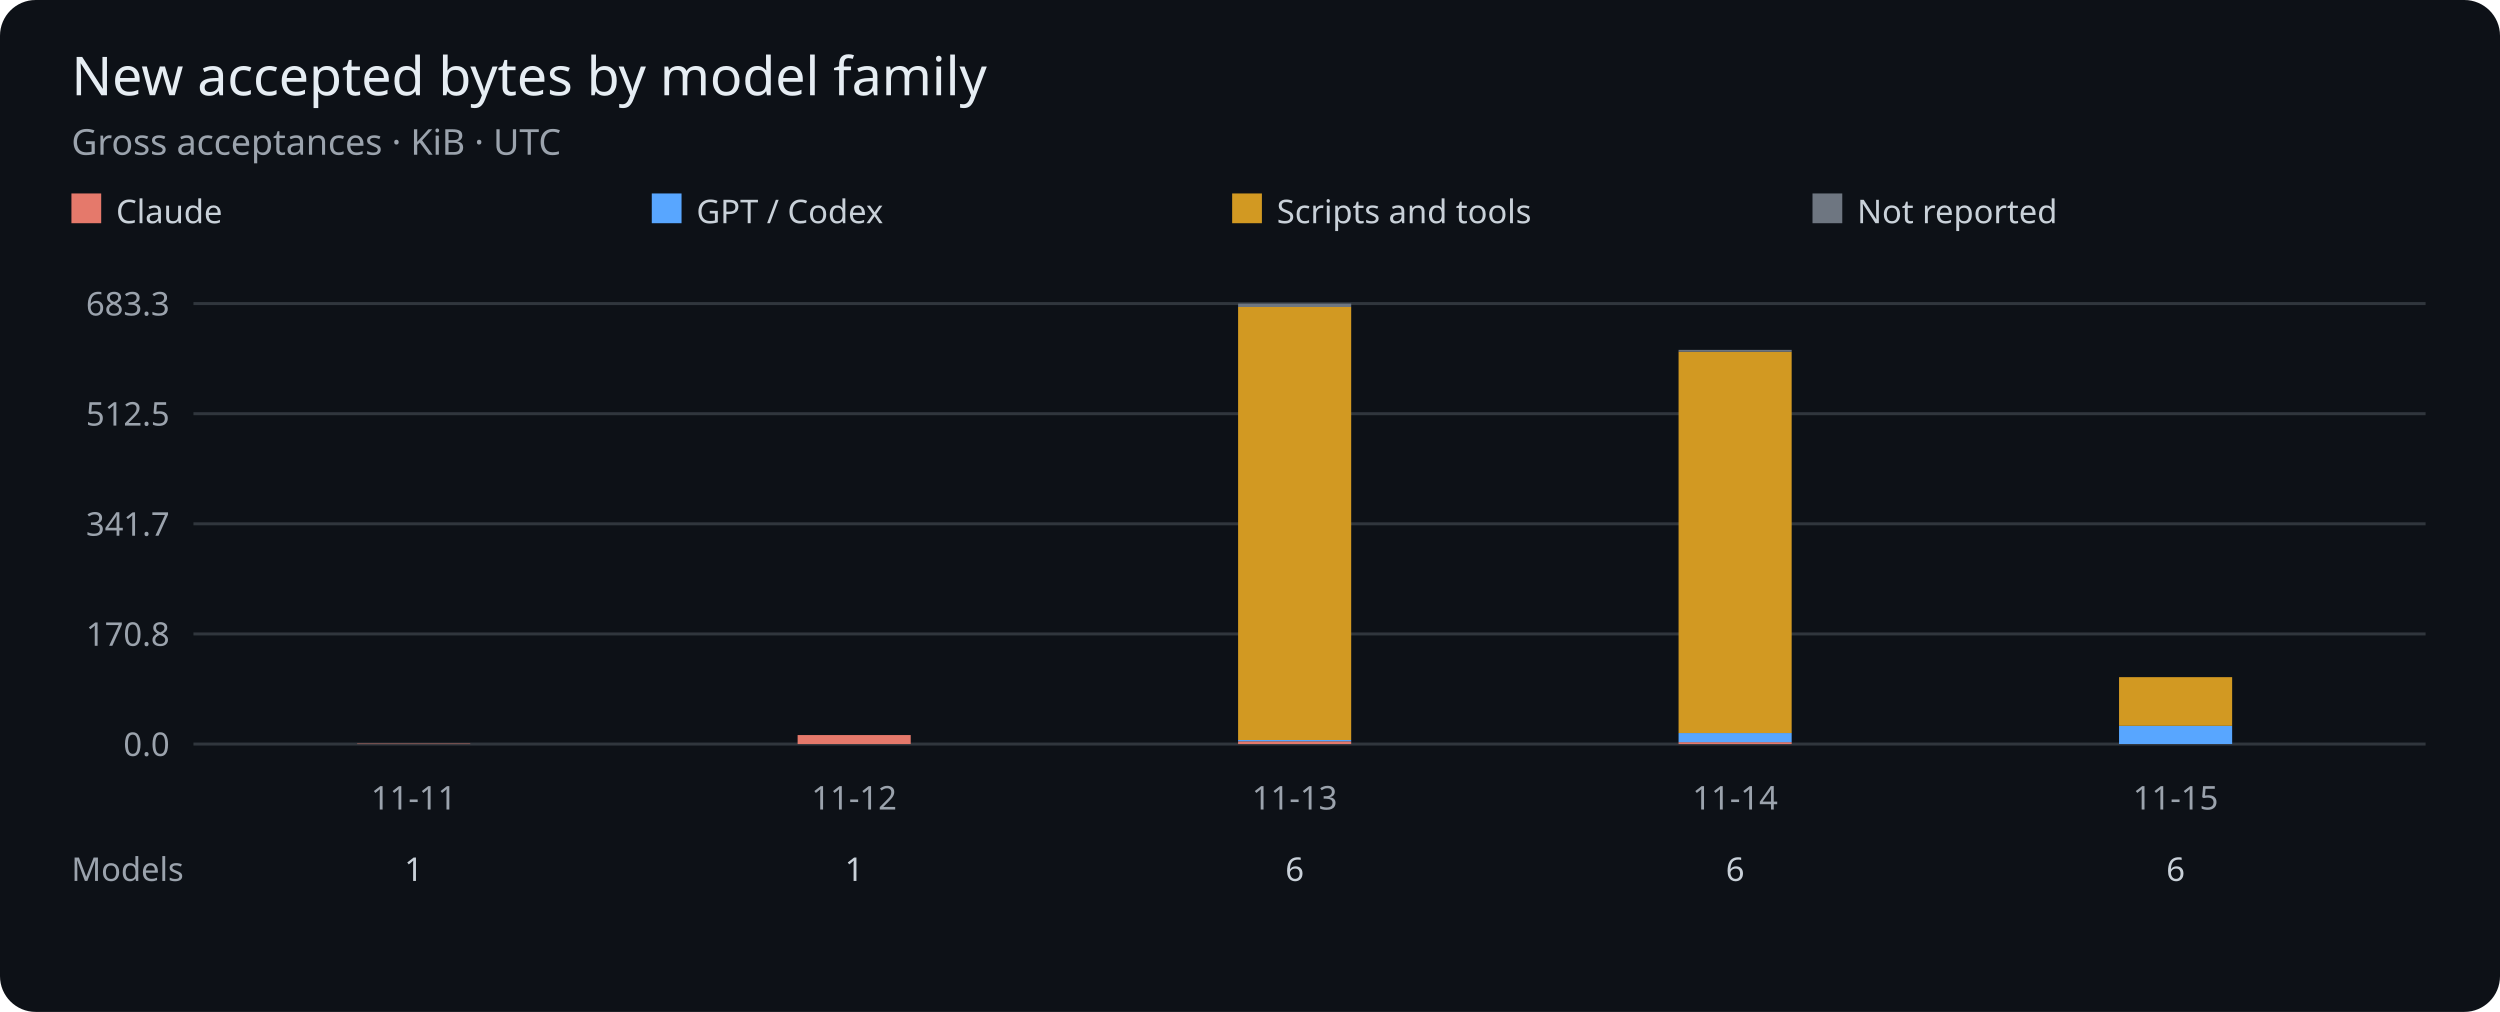
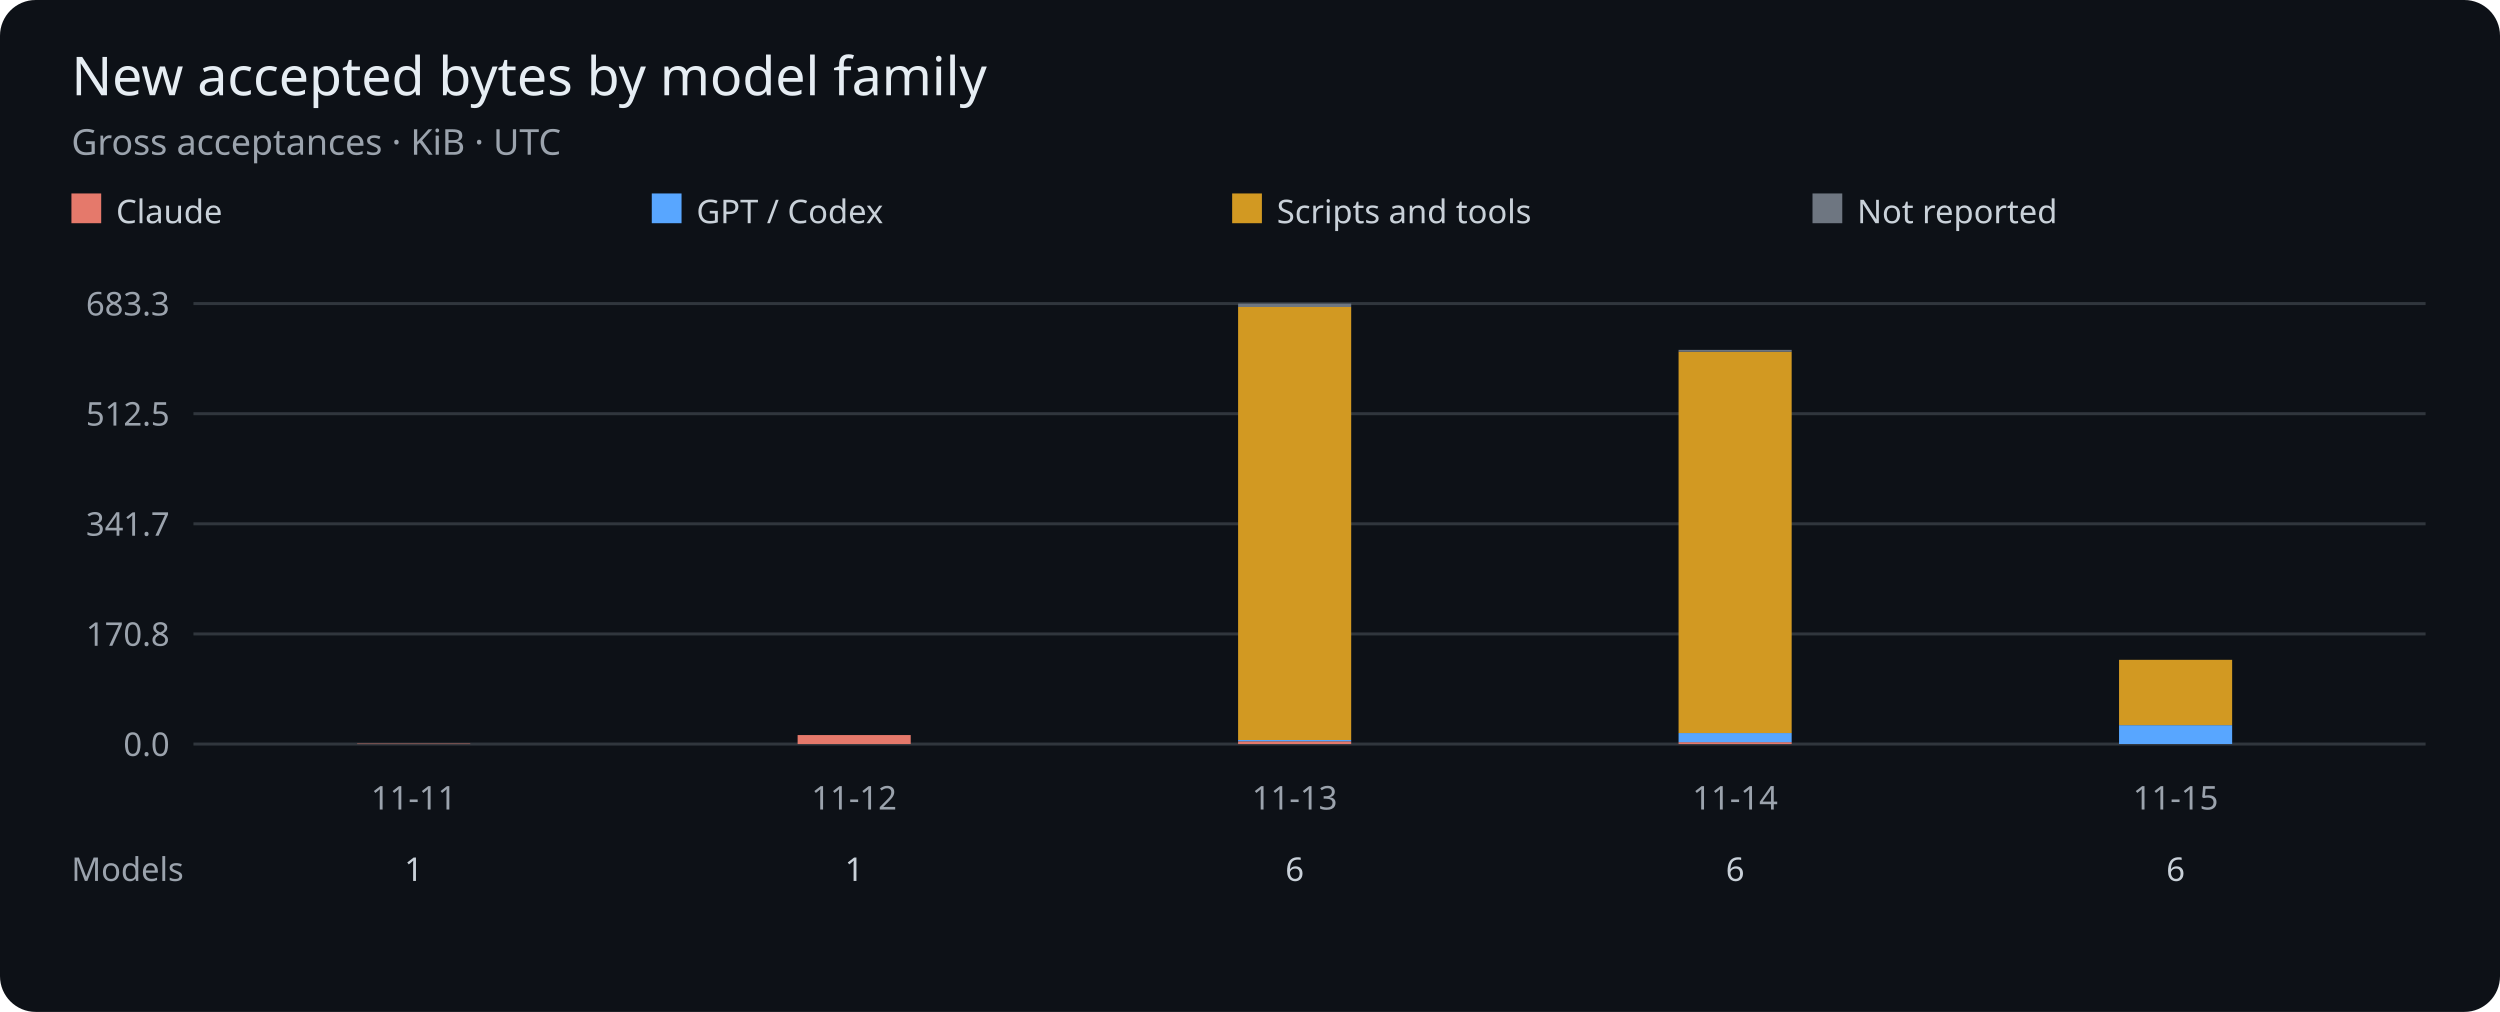
<svg xmlns="http://www.w3.org/2000/svg" viewBox="0 0 840 340" role="img" aria-label="Gross accepted bytes per UTC day by model family">
  <rect width="840" height="340" rx="12" fill="#0d1117" />
  <g font-family="sans-serif">
    <text x="24" y="32" fill="#e6edf3" font-size="18">New accepted bytes by model family</text>
    <text x="24" y="52" fill="#9ba3ad" font-size="12">Gross acceptances · KiB · UTC</text>
    <rect x="24" y="65" width="10" height="10" fill="#e5796b" />
    <text x="39" y="75" fill="#c9d1d9" font-size="11">Claude</text>
    <rect x="219" y="65" width="10" height="10" fill="#58a6ff" />
    <text x="234" y="75" fill="#c9d1d9" font-size="11">GPT / Codex</text>
    <rect x="414" y="65" width="10" height="10" fill="#d29922" />
    <text x="429" y="75" fill="#c9d1d9" font-size="11">Scripts and tools</text>
    <rect x="609" y="65" width="10" height="10" fill="#6e7681" />
    <text x="624" y="75" fill="#c9d1d9" font-size="11">Not reported</text>
    <path d="M65 250H815" stroke="#30363d" />
    <text x="57" y="254" fill="#9ba3ad" font-size="11" text-anchor="end">0.0</text>
    <path d="M65 213H815" stroke="#30363d" />
    <text x="57" y="217" fill="#9ba3ad" font-size="11" text-anchor="end">170.8</text>
    <path d="M65 176H815" stroke="#30363d" />
    <text x="57" y="180" fill="#9ba3ad" font-size="11" text-anchor="end">341.7</text>
    <path d="M65 139H815" stroke="#30363d" />
    <text x="57" y="143" fill="#9ba3ad" font-size="11" text-anchor="end">512.5</text>
    <path d="M65 102H815" stroke="#30363d" />
    <text x="57" y="106" fill="#9ba3ad" font-size="11" text-anchor="end">683.3</text>
    <rect x="120.00" y="249.86" width="38.00" height="0.14" fill="#e5796b" />
    <text x="139.00" y="272" fill="#9ba3ad" font-size="11" text-anchor="middle">11-11</text>
    <text x="139.00" y="296" fill="#c9d1d9" font-size="11" text-anchor="middle">1</text>
    <rect x="268.00" y="246.98" width="38.00" height="3.02" fill="#e5796b" />
    <text x="287.00" y="272" fill="#9ba3ad" font-size="11" text-anchor="middle">11-12</text>
    <text x="287.00" y="296" fill="#c9d1d9" font-size="11" text-anchor="middle">1</text>
    <rect x="416.00" y="249.07" width="38.00" height="0.93" fill="#e5796b" />
    <rect x="416.00" y="248.63" width="38.00" height="0.44" fill="#58a6ff" />
    <rect x="416.00" y="103.15" width="38.00" height="145.49" fill="#d29922" />
    <rect x="416.00" y="102.00" width="38.00" height="1.15" fill="#6e7681" />
    <text x="435.00" y="272" fill="#9ba3ad" font-size="11" text-anchor="middle">11-13</text>
    <text x="435.00" y="296" fill="#c9d1d9" font-size="11" text-anchor="middle">6</text>
    <rect x="564.00" y="249.36" width="38.00" height="0.64" fill="#e5796b" />
    <rect x="564.00" y="246.30" width="38.00" height="3.06" fill="#58a6ff" />
    <rect x="564.00" y="118.18" width="38.00" height="128.12" fill="#d29922" />
    <rect x="564.00" y="117.56" width="38.00" height="0.63" fill="#6e7681" />
    <text x="583.00" y="272" fill="#9ba3ad" font-size="11" text-anchor="middle">11-14</text>
    <text x="583.00" y="296" fill="#c9d1d9" font-size="11" text-anchor="middle">6</text>
    <rect x="712.00" y="250.00" width="38.00" height="0.00" fill="#e5796b" />
-     <rect x="712.00" y="243.87" width="38.00" height="6.12" fill="#58a6ff" />
-     <rect x="712.00" y="227.52" width="38.00" height="16.36" fill="#d29922" />
-     <rect x="712.00" y="227.51" width="38.00" height="0.00" fill="#6e7681" />
+     <rect x="712.00" y="243.65" width="38.00" height="6.34" fill="#58a6ff" />
+     <rect x="712.00" y="221.70" width="38.00" height="21.95" fill="#d29922" />
+     <rect x="712.00" y="221.70" width="38.00" height="0.00" fill="#6e7681" />
    <text x="731.00" y="272" fill="#9ba3ad" font-size="11" text-anchor="middle">11-15</text>
    <text x="731.00" y="296" fill="#c9d1d9" font-size="11" text-anchor="middle">6</text>
    <text x="24" y="296" fill="#9ba3ad" font-size="11">Models</text>
  </g>
</svg>
